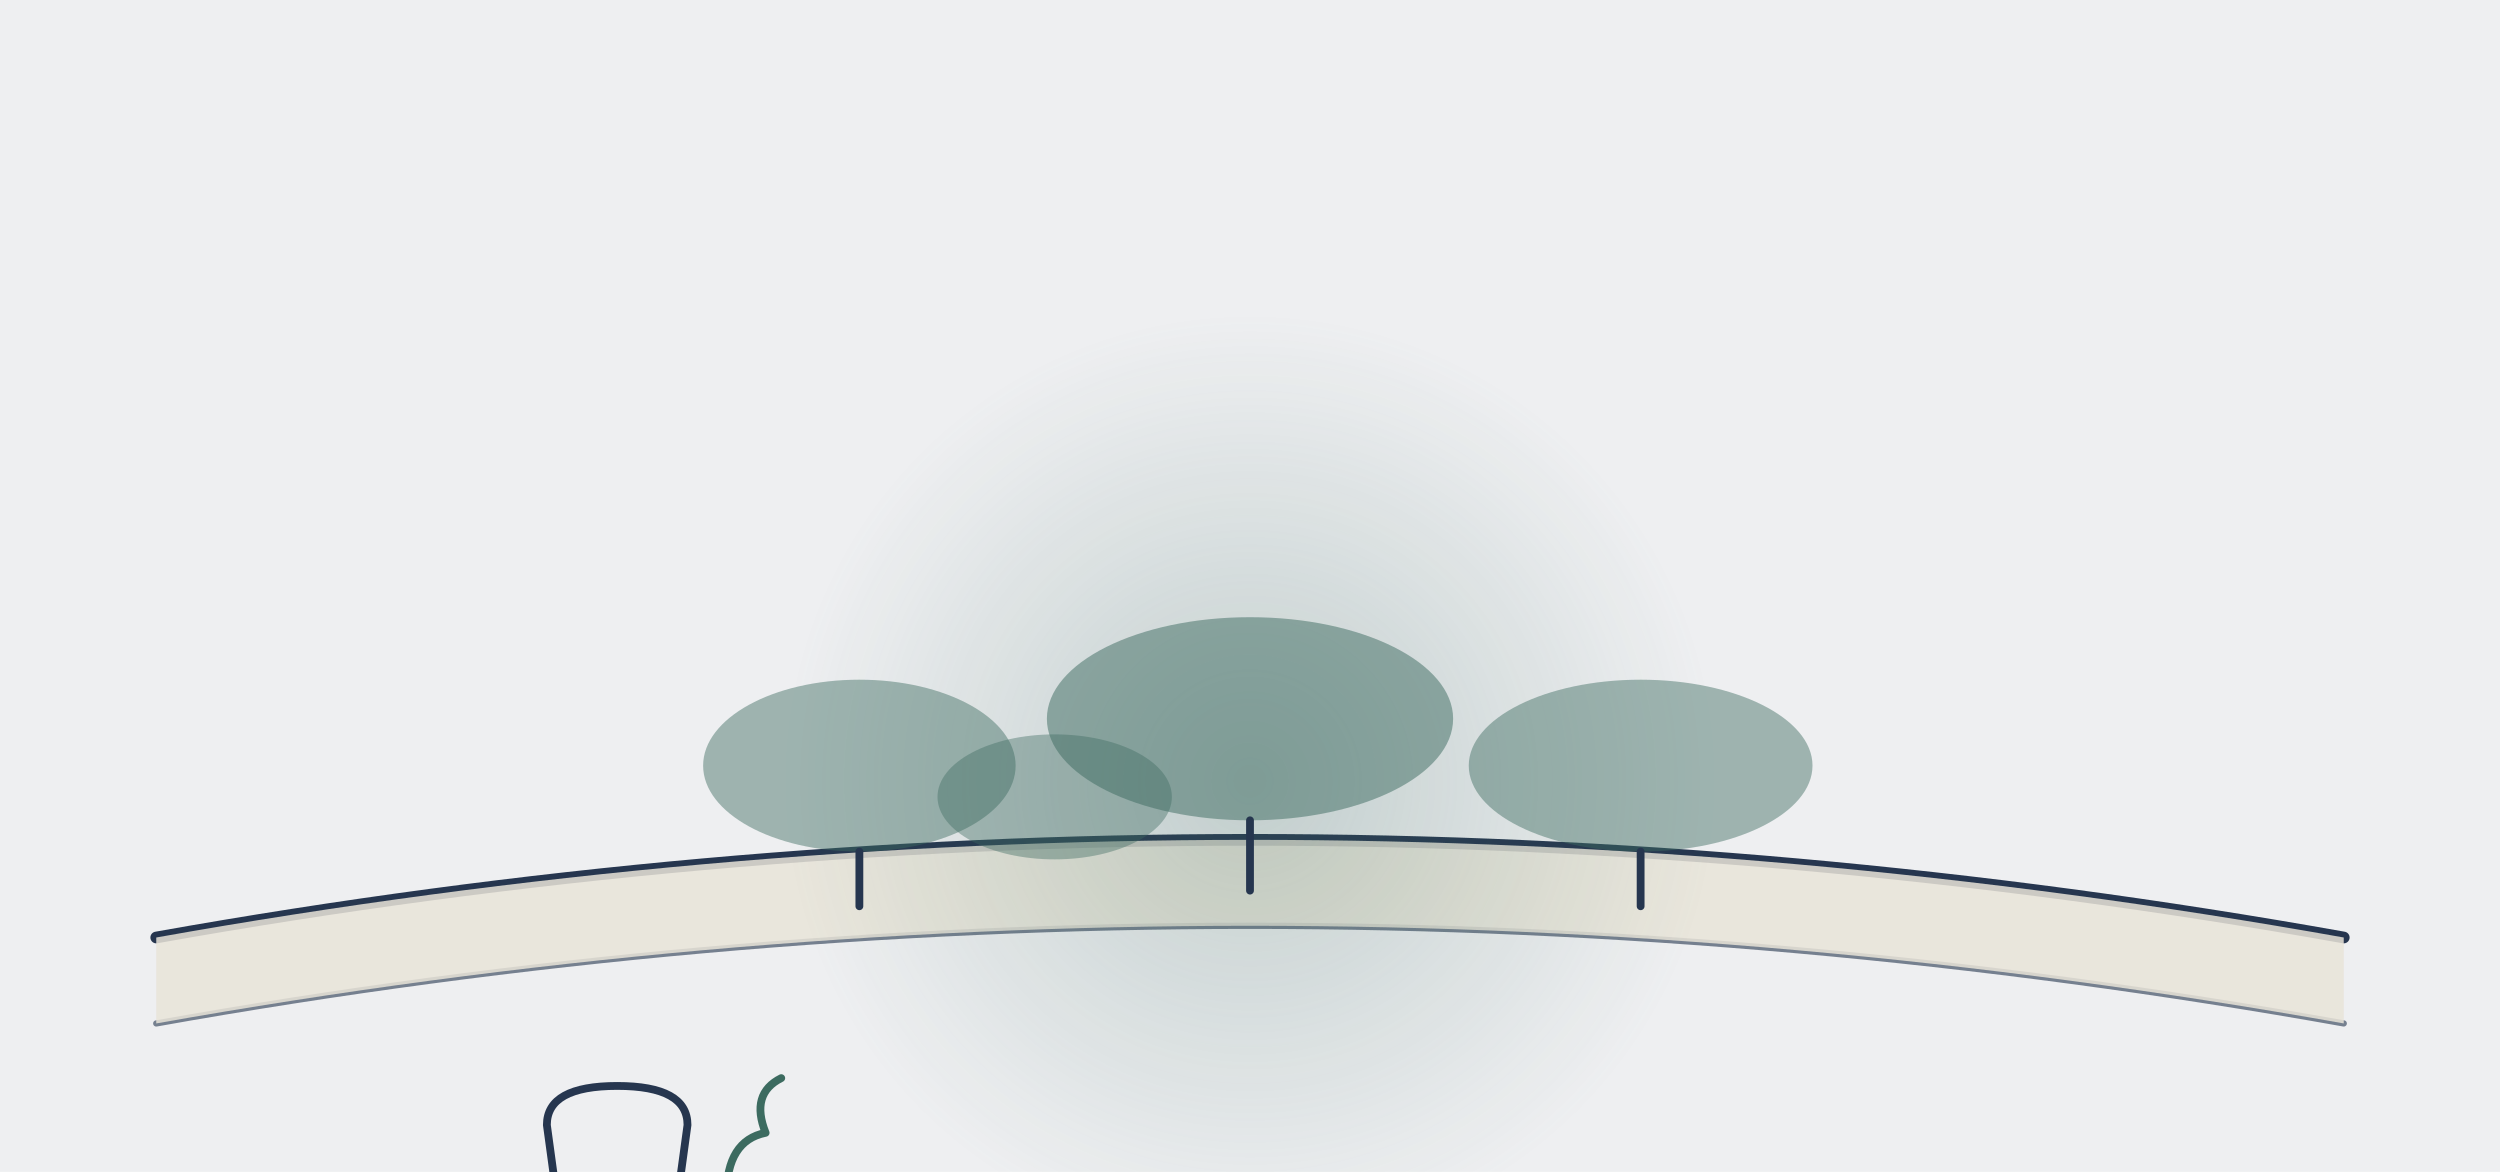
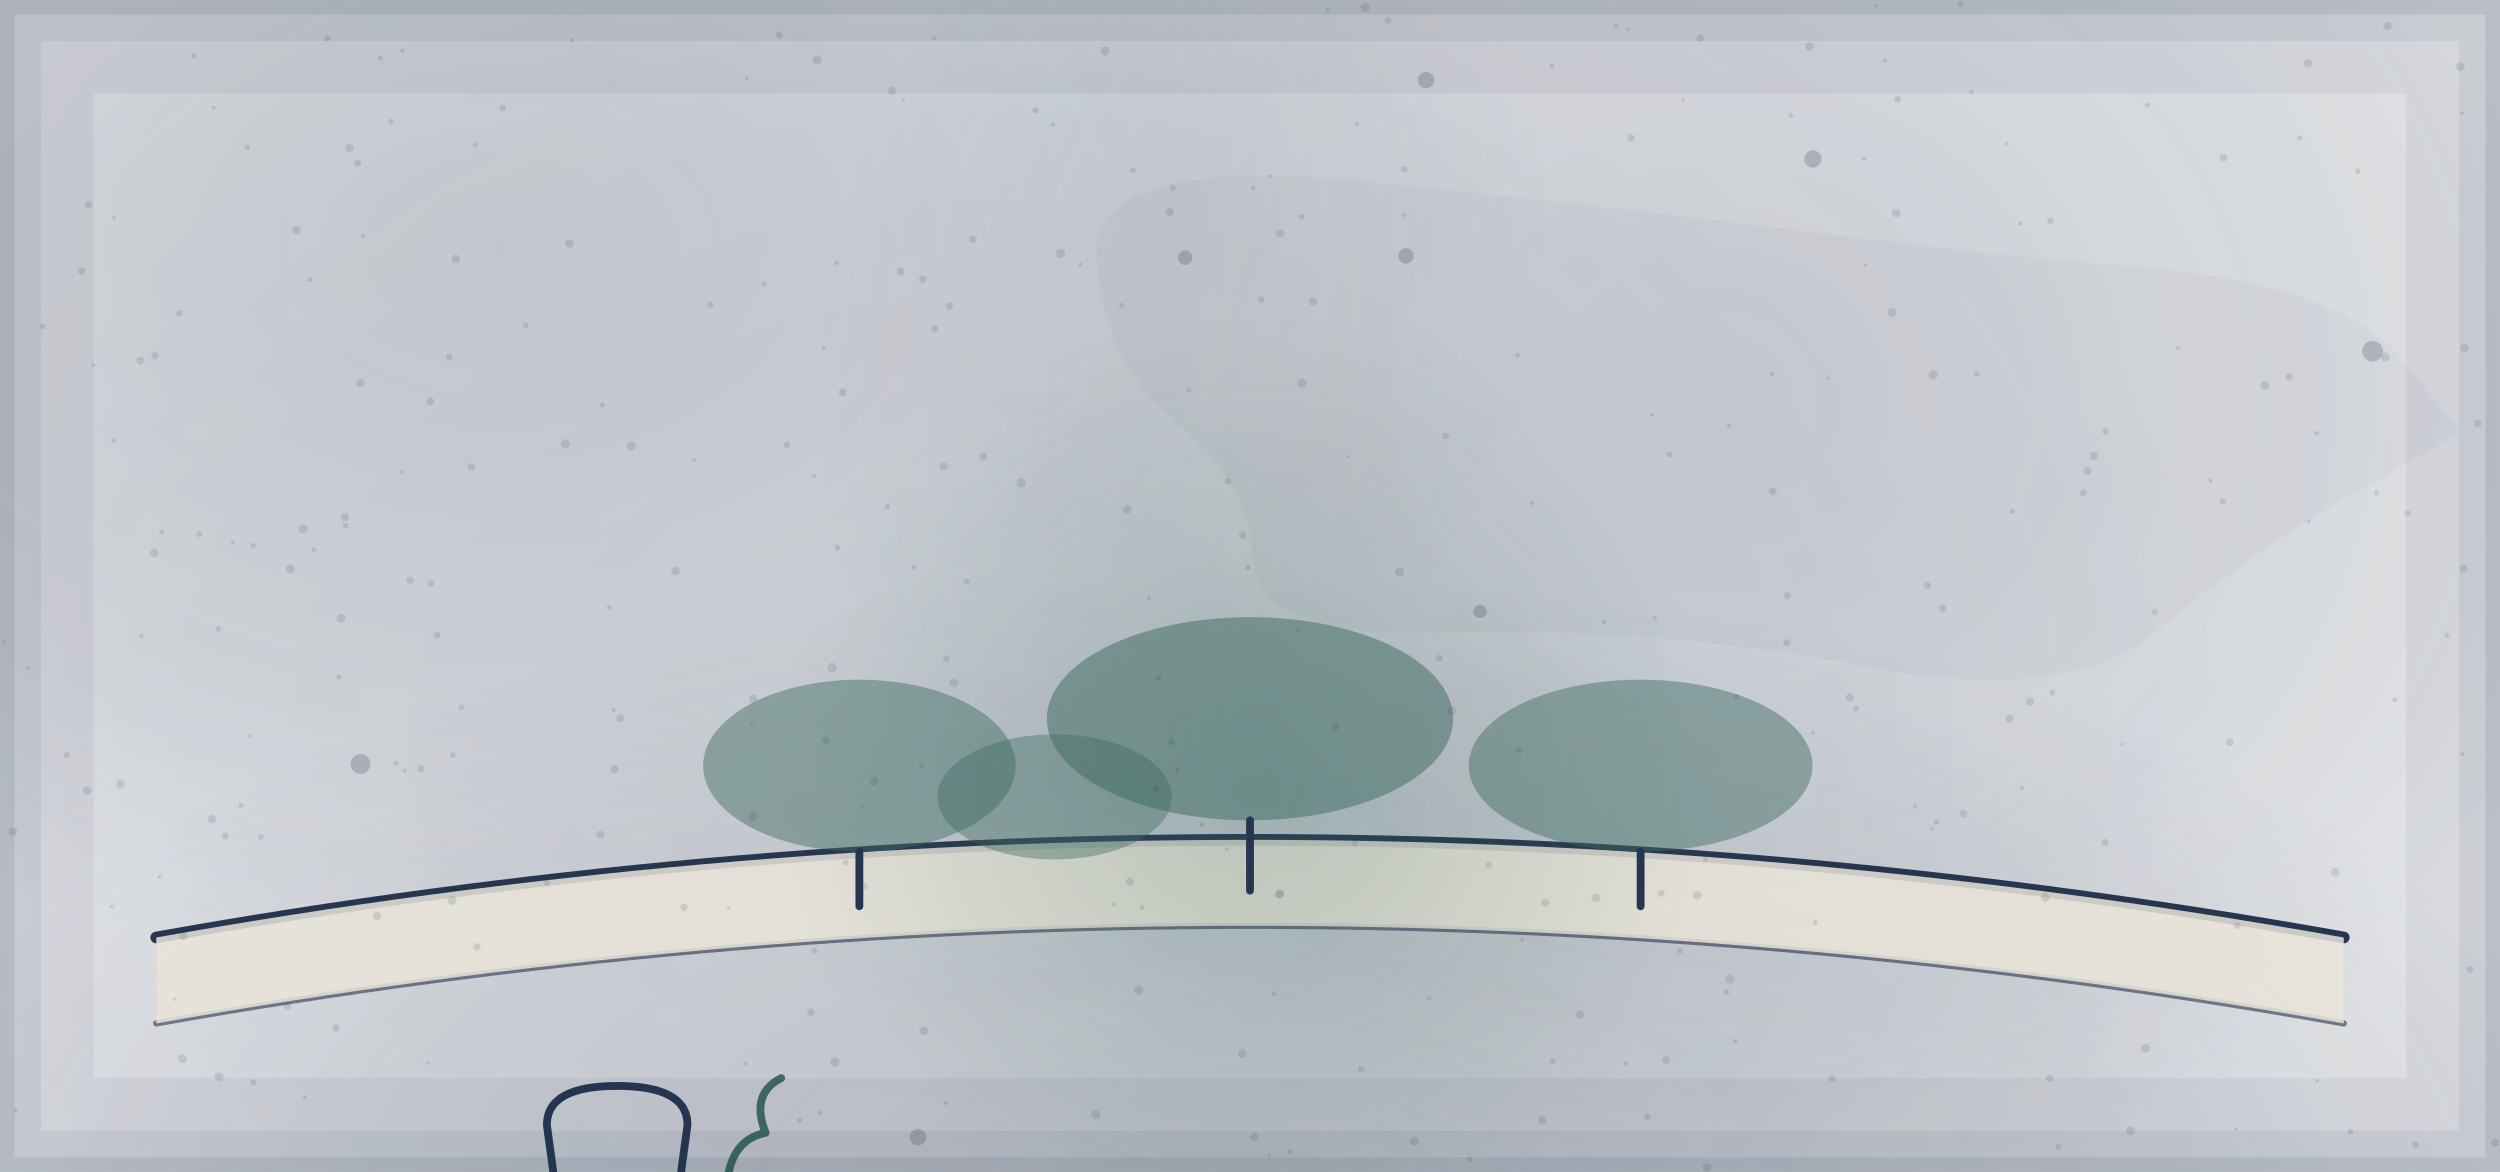
<svg xmlns="http://www.w3.org/2000/svg" viewBox="0 0 640 300">
  <defs>
-     <radialGradient id="g55">
+     <radialGradient id="g488">
      <stop offset="0" stop-color="#3C6B60" stop-opacity="0.25" />
      <stop offset="1" stop-color="#3C6B60" stop-opacity="0" />
    </radialGradient>
+     <radialGradient id="g489">
+       <stop offset="0" stop-color="#26364F" stop-opacity="0.14" />
+       <stop offset="0.65" stop-color="#26364F" stop-opacity="0.077" />
+       <stop offset="1" stop-color="#26364F" stop-opacity="0" />
+     </radialGradient>
+     <radialGradient id="g490">
+       <stop offset="0" stop-color="#26364F" stop-opacity="0.11" />
+       <stop offset="0.65" stop-color="#26364F" stop-opacity="0.061" />
+       <stop offset="1" stop-color="#26364F" stop-opacity="0" />
+     </radialGradient>
+     <radialGradient id="g491">
+       <stop offset="0" stop-color="#26364F" stop-opacity="0.16" />
+       <stop offset="0.65" stop-color="#26364F" stop-opacity="0.088" />
+       <stop offset="1" stop-color="#26364F" stop-opacity="0" />
+     </radialGradient>
+     <radialGradient id="g492">
+       <stop offset="0" stop-color="#26364F" stop-opacity="0.06" />
+       <stop offset="0.65" stop-color="#26364F" stop-opacity="0.033" />
+       <stop offset="1" stop-color="#26364F" stop-opacity="0" />
+     </radialGradient>
  </defs>
+   <rect width="640" height="300" fill="#26364F" fill-opacity="0.060" />
+   <ellipse cx="128.378" cy="62.84" rx="268.8" ry="188.2" fill="url(#g489)" />
+   <ellipse cx="440.433" cy="102.714" rx="230.4" ry="207.4" fill="url(#g490)" />
+   <ellipse cx="320.0" cy="306.0" rx="352.0" ry="158.4" fill="url(#g491)" />
+   <ellipse cx="251.339" cy="191.091" rx="320.0" ry="256.0" fill="url(#g492)" />
+   <path d="M630.0 110.7 Q630.0 110.7 602.5 126.4 Q575.0 142.2 552.2 161.4 Q529.5 180.7 477.3 170.6 Q425.1 160.5 373.3 162.1 Q321.5 163.8 321.0 144.0 Q320.4 124.3 301.5 108.6 Q282.6 92.9 280.7 66.0 Q278.9 39.1 350.7 46.6 Q422.5 54.1 461.6 59.2 Q500.7 64.3 550.1 68.7 Q599.6 73.2 614.8 91.9 Z" fill="#26364F" fill-opacity="0.035" />
  <rect x="0" y="0" width="640" height="300" rx="0" fill="#26364F" fill-opacity="0.08" />
  <path d="M40 240 Q320 190 600 240" fill="none" stroke="#26364F" stroke-width="3" stroke-linecap="round" stroke-linejoin="round" />
  <path d="M40 262 Q320 212 600 262" fill="none" stroke="#26364F" stroke-width="1.6" stroke-linecap="round" stroke-linejoin="round" stroke-opacity="0.6" />
  <path d="M40 240 Q320 190 600 240 L600 262 Q320 212 40 262 Z" fill="#E9E4D8" fill-opacity="0.85" />
-   <circle cx="320" cy="200" r="120" fill="url(#g55)" />
+   <circle cx="320" cy="200" r="120" fill="url(#g488)" />
  <ellipse cx="220" cy="196" rx="40" ry="22" fill="#3C6B60" fill-opacity="0.45" />
  <ellipse cx="320" cy="184" rx="52" ry="26" fill="#3C6B60" fill-opacity="0.5" />
  <ellipse cx="420" cy="196" rx="44" ry="22" fill="#3C6B60" fill-opacity="0.45" />
  <ellipse cx="270" cy="204" rx="30" ry="16" fill="#3C6B60" fill-opacity="0.4" />
  <path d="M220 218 v14 M320 210 v18 M420 218 v14" fill="none" stroke="#26364F" stroke-width="2" stroke-linecap="round" stroke-linejoin="round" />
  <path d="M140 288 q0 -10 18 -10 q18 0 18 10 l-3 22 q-15 7 -30 0 Z" fill="none" stroke="#26364F" stroke-width="2" stroke-linecap="round" stroke-linejoin="round" />
  <path d="M186 306 q0 -14 10 -16 M196 290 q-4 -10 4 -14" fill="none" stroke="#3C6B60" stroke-width="2" stroke-linecap="round" stroke-linejoin="round" />
  <ellipse cx="196" cy="308" rx="12" ry="4" fill="none" stroke="#26364F" stroke-width="1.2" />
  <path d="M0 310 h640" fill="none" stroke="#26364F" stroke-width="0" stroke-linecap="round" stroke-linejoin="round" />
+   <circle cx="355.3" cy="5.2" r="0.84" fill="#26364F" fill-opacity="0.13" />
+   <circle cx="236.0" cy="196.2" r="0.52" fill="#26364F" fill-opacity="0.13" />
+   <circle cx="514.5" cy="184.0" r="1.05" fill="#26364F" fill-opacity="0.13" />
+   <circle cx="40.9" cy="224.5" r="0.51" fill="#26364F" fill-opacity="0.13" />
+   <circle cx="209.9" cy="284.9" r="0.59" fill="#26364F" fill-opacity="0.13" />
+   <circle cx="161.6" cy="114.1" r="1.19" fill="#26364F" fill-opacity="0.13" />
+   <circle cx="221.2" cy="226.9" r="0.93" fill="#26364F" fill-opacity="0.13" />
+   <circle cx="359.5" cy="43.3" r="0.87" fill="#26364F" fill-opacity="0.13" />
+   <circle cx="92.9" cy="60.4" r="0.55" fill="#26364F" fill-opacity="0.13" />
+   <circle cx="80.3" cy="140.7" r="0.60" fill="#26364F" fill-opacity="0.13" />
+   <circle cx="413.7" cy="6.6" r="0.55" fill="#26364F" fill-opacity="0.13" />
+   <circle cx="480.4" cy="1.5" r="0.47" fill="#26364F" fill-opacity="0.13" />
+   <circle cx="145.8" cy="62.3" r="1.06" fill="#26364F" fill-opacity="0.13" />
+   <circle cx="191.2" cy="20.1" r="0.44" fill="#26364F" fill-opacity="0.13" />
+   <circle cx="10.9" cy="83.6" r="0.71" fill="#26364F" fill-opacity="0.13" />
+   <circle cx="485.4" cy="54.6" r="1.12" fill="#26364F" fill-opacity="0.13" />
+   <circle cx="321.1" cy="291.1" r="1.07" fill="#26364F" fill-opacity="0.13" />
+   <circle cx="524.7" cy="276.0" r="0.98" fill="#26364F" fill-opacity="0.13" />
+   <circle cx="630.3" cy="28.9" r="0.44" fill="#26364F" fill-opacity="0.13" />
+   <circle cx="63.3" cy="37.7" r="0.74" fill="#26364F" fill-opacity="0.13" />
+   <circle cx="29.1" cy="112.8" r="0.64" fill="#26364F" fill-opacity="0.13" />
+   <circle cx="358.3" cy="146.4" r="1.19" fill="#26364F" fill-opacity="0.13" />
+   <circle cx="464.1" cy="187.6" r="0.49" fill="#26364F" fill-opacity="0.13" />
+   <circle cx="109.4" cy="272.1" r="0.44" fill="#26364F" fill-opacity="0.13" />
+   <circle cx="397.5" cy="271.7" r="0.78" fill="#26364F" fill-opacity="0.13" />
+   <circle cx="280.5" cy="285.4" r="1.18" fill="#26364F" fill-opacity="0.13" />
+   <circle cx="242.2" cy="282.4" r="0.54" fill="#26364F" fill-opacity="0.13" />
+   <circle cx="140.0" cy="226.0" r="0.80" fill="#26364F" fill-opacity="0.13" />
+   <circle cx="155.9" cy="155.6" r="0.60" fill="#26364F" fill-opacity="0.13" />
+   <circle cx="86.8" cy="173.3" r="0.66" fill="#26364F" fill-opacity="0.13" />
+   <circle cx="211.4" cy="189.6" r="0.98" fill="#26364F" fill-opacity="0.13" />
+   <circle cx="3.3" cy="212.9" r="1.08" fill="#26364F" fill-opacity="0.13" />
+   <circle cx="55.9" cy="161.0" r="0.71" fill="#26364F" fill-opacity="0.13" />
+   <circle cx="597.8" cy="223.3" r="1.10" fill="#26364F" fill-opacity="0.13" />
+   <circle cx="79.3" cy="71.6" r="0.61" fill="#26364F" fill-opacity="0.13" />
+   <circle cx="91.6" cy="41.7" r="0.91" fill="#26364F" fill-opacity="0.13" />
+   <circle cx="61.7" cy="206.2" r="0.64" fill="#26364F" fill-opacity="0.13" />
+   <circle cx="56.1" cy="275.7" r="1.14" fill="#26364F" fill-opacity="0.13" />
+   <circle cx="502.6" cy="208.3" r="1.02" fill="#26364F" fill-opacity="0.13" />
+   <circle cx="36.2" cy="162.8" r="0.50" fill="#26364F" fill-opacity="0.13" />
+   <circle cx="551.6" cy="156.7" r="0.74" fill="#26364F" fill-opacity="0.13" />
+   <circle cx="54.7" cy="27.5" r="0.50" fill="#26364F" fill-opacity="0.13" />
+   <circle cx="107.8" cy="196.8" r="0.93" fill="#26364F" fill-opacity="0.13" />
+   <circle cx="442.0" cy="254.0" r="0.73" fill="#26364F" fill-opacity="0.13" />
+   <circle cx="437.0" cy="298.9" r="1.11" fill="#26364F" fill-opacity="0.13" />
+   <circle cx="362.1" cy="292.2" r="1.15" fill="#26364F" fill-opacity="0.13" />
+   <circle cx="468.1" cy="96.9" r="0.45" fill="#26364F" fill-opacity="0.13" />
+   <circle cx="608.4" cy="126.2" r="0.72" fill="#26364F" fill-opacity="0.13" />
+   <circle cx="318.0" cy="269.7" r="1.09" fill="#26364F" fill-opacity="0.13" />
+   <circle cx="534.4" cy="120.5" r="1.04" fill="#26364F" fill-opacity="0.13" />
+   <circle cx="304.3" cy="100.0" r="0.54" fill="#26364F" fill-opacity="0.13" />
+   <circle cx="314.1" cy="217.3" r="0.48" fill="#26364F" fill-opacity="0.13" />
+   <circle cx="186.5" cy="232.6" r="0.47" fill="#26364F" fill-opacity="0.13" />
+   <circle cx="629.8" cy="17.1" r="1.10" fill="#26364F" fill-opacity="0.13" />
+   <circle cx="120.7" cy="119.5" r="0.96" fill="#26364F" fill-opacity="0.13" />
+   <circle cx="210.8" cy="89.2" r="0.56" fill="#26364F" fill-opacity="0.13" />
+   <circle cx="388.5" cy="90.9" r="0.62" fill="#26364F" fill-opacity="0.13" />
+   <circle cx="495.7" cy="210.4" r="0.66" fill="#26364F" fill-opacity="0.13" />
+   <circle cx="314.4" cy="123.2" r="0.87" fill="#26364F" fill-opacity="0.13" />
+   <circle cx="249.0" cy="61.2" r="0.95" fill="#26364F" fill-opacity="0.13" />
+   <circle cx="239.1" cy="9.8" r="0.60" fill="#26364F" fill-opacity="0.13" />
+   <circle cx="430.1" cy="243.4" r="0.76" fill="#26364F" fill-opacity="0.13" />
+   <circle cx="504.7" cy="23.5" r="0.58" fill="#26364F" fill-opacity="0.13" />
+   <circle cx="208.4" cy="121.8" r="0.47" fill="#26364F" fill-opacity="0.13" />
+   <circle cx="115.0" cy="91.4" r="0.90" fill="#26364F" fill-opacity="0.13" />
+   <circle cx="457.4" cy="164.5" r="0.93" fill="#26364F" fill-opacity="0.13" />
+   <circle cx="73.6" cy="257.6" r="0.98" fill="#26364F" fill-opacity="0.13" />
+   <circle cx="545.4" cy="289.5" r="1.11" fill="#26364F" fill-opacity="0.13" />
+   <circle cx="192.8" cy="178.9" r="1.10" fill="#26364F" fill-opacity="0.13" />
+   <circle cx="66.8" cy="214.3" r="0.76" fill="#26364F" fill-opacity="0.13" />
+   <circle cx="332.2" cy="161.3" r="0.50" fill="#26364F" fill-opacity="0.13" />
+   <circle cx="122.1" cy="242.4" r="0.96" fill="#26364F" fill-opacity="0.13" />
+   <circle cx="110.3" cy="149.4" r="0.88" fill="#26364F" fill-opacity="0.13" />
+   <circle cx="347.3" cy="31.7" r="0.59" fill="#26364F" fill-opacity="0.13" />
+   <circle cx="389.7" cy="240.5" r="0.51" fill="#26364F" fill-opacity="0.13" />
+   <circle cx="436.6" cy="219.9" r="0.65" fill="#26364F" fill-opacity="0.13" />
+   <circle cx="442.6" cy="108.9" r="0.55" fill="#26364F" fill-opacity="0.13" />
+   <circle cx="22.3" cy="202.4" r="1.09" fill="#26364F" fill-opacity="0.13" />
+   <circle cx="175.1" cy="232.3" r="0.94" fill="#26364F" fill-opacity="0.13" />
+   <circle cx="318.1" cy="137.0" r="0.97" fill="#26364F" fill-opacity="0.13" />
+   <circle cx="154.2" cy="103.7" r="0.64" fill="#26364F" fill-opacity="0.13" />
+   <circle cx="101.4" cy="195.4" r="0.64" fill="#26364F" fill-opacity="0.13" />
+   <circle cx="395.6" cy="231.1" r="1.02" fill="#26364F" fill-opacity="0.13" />
+   <circle cx="524.9" cy="56.5" r="0.81" fill="#26364F" fill-opacity="0.13" />
+   <circle cx="588.7" cy="35.3" r="0.71" fill="#26364F" fill-opacity="0.13" />
+   <circle cx="215.7" cy="100.4" r="0.99" fill="#26364F" fill-opacity="0.13" />
+   <circle cx="307.6" cy="211.1" r="0.62" fill="#26364F" fill-opacity="0.13" />
+   <circle cx="208.5" cy="243.4" r="0.80" fill="#26364F" fill-opacity="0.13" />
+   <circle cx="593.1" cy="110.9" r="0.60" fill="#26364F" fill-opacity="0.13" />
+   <circle cx="241.6" cy="119.4" r="1.08" fill="#26364F" fill-opacity="0.13" />
+   <circle cx="209.2" cy="15.3" r="1.17" fill="#26364F" fill-opacity="0.13" />
+   <circle cx="370.1" cy="111.6" r="0.86" fill="#26364F" fill-opacity="0.13" />
+   <circle cx="565.9" cy="123.0" r="0.52" fill="#26364F" fill-opacity="0.13" />
+   <circle cx="513.8" cy="36.8" r="0.46" fill="#26364F" fill-opacity="0.13" />
+   <circle cx="242.3" cy="168.6" r="0.85" fill="#26364F" fill-opacity="0.13" />
+   <circle cx="569.2" cy="40.4" r="0.96" fill="#26364F" fill-opacity="0.13" />
+   <circle cx="610.6" cy="91.4" r="1.12" fill="#26364F" fill-opacity="0.13" />
+   <circle cx="239.3" cy="84.2" r="0.95" fill="#26364F" fill-opacity="0.13" />
+   <circle cx="207.6" cy="259.2" r="0.97" fill="#26364F" fill-opacity="0.13" />
+   <circle cx="593.2" cy="276.6" r="0.48" fill="#26364F" fill-opacity="0.13" />
+   <circle cx="46.9" cy="239.6" r="1.11" fill="#26364F" fill-opacity="0.13" />
+   <circle cx="618.4" cy="293.1" r="0.90" fill="#26364F" fill-opacity="0.13" />
+   <circle cx="296.0" cy="202.0" r="0.77" fill="#26364F" fill-opacity="0.13" />
+   <circle cx="63.9" cy="188.4" r="0.52" fill="#26364F" fill-opacity="0.13" />
+   <circle cx="45.9" cy="80.2" r="0.85" fill="#26364F" fill-opacity="0.13" />
+   <circle cx="35.9" cy="92.3" r="0.99" fill="#26364F" fill-opacity="0.13" />
+   <circle cx="426.5" cy="271.4" r="0.97" fill="#26364F" fill-opacity="0.13" />
+   <circle cx="392.3" cy="128.8" r="0.55" fill="#26364F" fill-opacity="0.13" />
+   <circle cx="591.1" cy="133.4" r="0.52" fill="#26364F" fill-opacity="0.13" />
+   <circle cx="457.6" cy="152.5" r="0.93" fill="#26364F" fill-opacity="0.13" />
+   <circle cx="20.9" cy="69.4" r="0.94" fill="#26364F" fill-opacity="0.13" />
+   <circle cx="336.1" cy="77.2" r="1.09" fill="#26364F" fill-opacity="0.13" />
+   <circle cx="444.3" cy="266.5" r="0.54" fill="#26364F" fill-opacity="0.13" />
+   <circle cx="381.1" cy="221.4" r="0.82" fill="#26364F" fill-opacity="0.13" />
+   <circle cx="410.6" cy="159.2" r="0.64" fill="#26364F" fill-opacity="0.13" />
+   <circle cx="453.7" cy="95.8" r="0.61" fill="#26364F" fill-opacity="0.13" />
+   <circle cx="296.6" cy="173.6" r="0.76" fill="#26364F" fill-opacity="0.13" />
+   <circle cx="177.7" cy="117.7" r="0.51" fill="#26364F" fill-opacity="0.13" />
+   <circle cx="115.7" cy="230.5" r="1.17" fill="#26364F" fill-opacity="0.13" />
+   <circle cx="333.3" cy="98.1" r="1.19" fill="#26364F" fill-opacity="0.13" />
+   <circle cx="423.0" cy="106.2" r="0.44" fill="#26364F" fill-opacity="0.13" />
+   <circle cx="23.9" cy="93.5" r="0.51" fill="#26364F" fill-opacity="0.13" />
+   <circle cx="345.0" cy="116.9" r="0.43" fill="#26364F" fill-opacity="0.13" />
+   <circle cx="549.3" cy="268.4" r="1.13" fill="#26364F" fill-opacity="0.13" />
+   <circle cx="494.6" cy="212.2" r="0.42" fill="#26364F" fill-opacity="0.13" />
+   <circle cx="425.3" cy="228.7" r="0.88" fill="#26364F" fill-opacity="0.13" />
+   <circle cx="192.4" cy="185.1" r="0.46" fill="#26364F" fill-opacity="0.13" />
+   <circle cx="376.2" cy="296.8" r="0.73" fill="#26364F" fill-opacity="0.13" />
+   <circle cx="288.6" cy="130.4" r="1.12" fill="#26364F" fill-opacity="0.13" />
+   <circle cx="590.9" cy="16.2" r="1.11" fill="#26364F" fill-opacity="0.13" />
+   <circle cx="490.2" cy="206.5" r="0.58" fill="#26364F" fill-opacity="0.13" />
+   <circle cx="88.3" cy="132.4" r="1.03" fill="#26364F" fill-opacity="0.13" />
+   <circle cx="482.5" cy="15.5" r="0.59" fill="#26364F" fill-opacity="0.13" />
+   <circle cx="515.2" cy="130.9" r="0.67" fill="#26364F" fill-opacity="0.13" />
+   <circle cx="494.9" cy="95.9" r="1.18" fill="#26364F" fill-opacity="0.13" />
+   <circle cx="294.1" cy="153.2" r="0.54" fill="#26364F" fill-opacity="0.13" />
+   <circle cx="517.3" cy="57.2" r="0.58" fill="#26364F" fill-opacity="0.13" />
+   <circle cx="569.1" cy="128.4" r="0.82" fill="#26364F" fill-opacity="0.13" />
+   <circle cx="216.5" cy="220.8" r="0.72" fill="#26364F" fill-opacity="0.13" />
+   <circle cx="616.4" cy="131.4" r="0.79" fill="#26364F" fill-opacity="0.13" />
+   <circle cx="557.5" cy="89.1" r="0.51" fill="#26364F" fill-opacity="0.13" />
+   <circle cx="485.8" cy="25.4" r="0.88" fill="#26364F" fill-opacity="0.13" />
+   <circle cx="29.2" cy="55.7" r="0.51" fill="#26364F" fill-opacity="0.13" />
+   <circle cx="269.5" cy="31.9" r="0.55" fill="#26364F" fill-opacity="0.13" />
+   <circle cx="349.5" cy="1.9" r="1.16" fill="#26364F" fill-opacity="0.13" />
+   <circle cx="523.6" cy="229.7" r="1.13" fill="#26364F" fill-opacity="0.13" />
+   <circle cx="292.4" cy="232.3" r="0.64" fill="#26364F" fill-opacity="0.13" />
+   <circle cx="416.9" cy="7.5" r="0.42" fill="#26364F" fill-opacity="0.13" />
+   <circle cx="102.9" cy="120.9" r="0.45" fill="#26364F" fill-opacity="0.13" />
+   <circle cx="83.8" cy="9.8" r="0.79" fill="#26364F" fill-opacity="0.13" />
+   <circle cx="301.3" cy="197.3" r="0.57" fill="#26364F" fill-opacity="0.13" />
+   <circle cx="435.3" cy="9.8" r="0.94" fill="#26364F" fill-opacity="0.13" />
+   <circle cx="271.5" cy="64.9" r="1.20" fill="#26364F" fill-opacity="0.13" />
+   <circle cx="201.4" cy="113.9" r="0.87" fill="#26364F" fill-opacity="0.13" />
+   <circle cx="39.7" cy="91.0" r="0.99" fill="#26364F" fill-opacity="0.13" />
+   <circle cx="231.3" cy="25.8" r="0.42" fill="#26364F" fill-opacity="0.13" />
+   <circle cx="371.6" cy="181.9" r="1.17" fill="#26364F" fill-opacity="0.13" />
+   <circle cx="22.7" cy="52.4" r="0.97" fill="#26364F" fill-opacity="0.13" />
+   <circle cx="299.4" cy="54.3" r="1.08" fill="#26364F" fill-opacity="0.13" />
+   <circle cx="59.6" cy="138.9" r="0.49" fill="#26364F" fill-opacity="0.13" />
+   <circle cx="394.8" cy="286.8" r="1.10" fill="#26364F" fill-opacity="0.13" />
+   <circle cx="213.0" cy="170.9" r="1.19" fill="#26364F" fill-opacity="0.13" />
+   <circle cx="579.8" cy="98.7" r="1.13" fill="#26364F" fill-opacity="0.13" />
+   <circle cx="103.6" cy="197.3" r="0.49" fill="#26364F" fill-opacity="0.13" />
+   <circle cx="213.7" cy="271.9" r="1.20" fill="#26364F" fill-opacity="0.13" />
+   <circle cx="526.9" cy="293.6" r="0.77" fill="#26364F" fill-opacity="0.13" />
+   <circle cx="290.0" cy="43.6" r="0.75" fill="#26364F" fill-opacity="0.13" />
+   <circle cx="128.7" cy="27.6" r="0.86" fill="#26364F" fill-opacity="0.13" />
+   <circle cx="326.1" cy="254.4" r="0.63" fill="#26364F" fill-opacity="0.13" />
+   <circle cx="300.3" cy="48.1" r="0.77" fill="#26364F" fill-opacity="0.13" />
+   <circle cx="220.9" cy="206.6" r="0.49" fill="#26364F" fill-opacity="0.13" />
+   <circle cx="146.5" cy="10.3" r="0.56" fill="#26364F" fill-opacity="0.13" />
+   <circle cx="444.6" cy="178.4" r="0.70" fill="#26364F" fill-opacity="0.13" />
+   <circle cx="158.8" cy="183.8" r="1.04" fill="#26364F" fill-opacity="0.13" />
+   <circle cx="630.6" cy="145.5" r="1.04" fill="#26364F" fill-opacity="0.13" />
+   <circle cx="324.9" cy="295.6" r="0.48" fill="#26364F" fill-opacity="0.13" />
+   <circle cx="57.6" cy="214.1" r="0.88" fill="#26364F" fill-opacity="0.13" />
+   <circle cx="630.4" cy="193.1" r="0.46" fill="#26364F" fill-opacity="0.13" />
+   <circle cx="434.5" cy="229.2" r="1.13" fill="#26364F" fill-opacity="0.13" />
+   <circle cx="319.5" cy="145.3" r="0.70" fill="#26364F" fill-opacity="0.13" />
+   <circle cx="533.3" cy="126.2" r="0.90" fill="#26364F" fill-opacity="0.13" />
+   <circle cx="1.0" cy="164.3" r="0.47" fill="#26364F" fill-opacity="0.13" />
+   <circle cx="289.3" cy="225.7" r="1.08" fill="#26364F" fill-opacity="0.13" />
+   <circle cx="586.0" cy="96.5" r="0.99" fill="#26364F" fill-opacity="0.13" />
+   <circle cx="430.9" cy="25.7" r="0.43" fill="#26364F" fill-opacity="0.13" />
+   <circle cx="322.9" cy="76.7" r="0.77" fill="#26364F" fill-opacity="0.13" />
+   <circle cx="64.8" cy="139.6" r="0.66" fill="#26364F" fill-opacity="0.13" />
+   <circle cx="473.6" cy="178.6" r="1.08" fill="#26364F" fill-opacity="0.13" />
+   <circle cx="46.7" cy="271.0" r="1.13" fill="#26364F" fill-opacity="0.13" />
+   <circle cx="477.2" cy="40.7" r="0.58" fill="#26364F" fill-opacity="0.13" />
+   <circle cx="368.5" cy="168.5" r="0.91" fill="#26364F" fill-opacity="0.13" />
+   <circle cx="341.9" cy="186.1" r="0.90" fill="#26364F" fill-opacity="0.13" />
+   <circle cx="484.4" cy="80.0" r="1.17" fill="#26364F" fill-opacity="0.13" />
+   <circle cx="276.6" cy="67.7" r="0.56" fill="#26364F" fill-opacity="0.13" />
+   <circle cx="195.6" cy="72.8" r="0.62" fill="#26364F" fill-opacity="0.13" />
+   <circle cx="144.7" cy="113.6" r="1.15" fill="#26364F" fill-opacity="0.13" />
+   <circle cx="236.5" cy="263.9" r="1.08" fill="#26364F" fill-opacity="0.13" />
+   <circle cx="417.5" cy="35.3" r="0.93" fill="#26364F" fill-opacity="0.13" />
+   <circle cx="87.3" cy="158.3" r="1.13" fill="#26364F" fill-opacity="0.13" />
+   <circle cx="204.7" cy="286.8" r="0.71" fill="#26364F" fill-opacity="0.13" />
+   <circle cx="506.0" cy="95.7" r="0.71" fill="#26364F" fill-opacity="0.13" />
+   <circle cx="330.2" cy="294.9" r="0.66" fill="#26364F" fill-opacity="0.13" />
+   <circle cx="181.8" cy="78.0" r="0.85" fill="#26364F" fill-opacity="0.13" />
+   <circle cx="339.9" cy="2.5" r="0.52" fill="#26364F" fill-opacity="0.13" />
+   <circle cx="157.1" cy="181.8" r="0.55" fill="#26364F" fill-opacity="0.13" />
+   <circle cx="110.2" cy="102.8" r="0.97" fill="#26364F" fill-opacity="0.13" />
+   <circle cx="261.4" cy="123.6" r="1.20" fill="#26364F" fill-opacity="0.13" />
+   <circle cx="638.7" cy="292.5" r="1.00" fill="#26364F" fill-opacity="0.13" />
+   <circle cx="97.4" cy="14.9" r="0.66" fill="#26364F" fill-opacity="0.13" />
+   <circle cx="327.7" cy="59.8" r="1.07" fill="#26364F" fill-opacity="0.13" />
+   <circle cx="78.0" cy="280.9" r="0.48" fill="#26364F" fill-opacity="0.13" />
+   <circle cx="74.3" cy="145.6" r="1.17" fill="#26364F" fill-opacity="0.13" />
+   <circle cx="247.5" cy="148.8" r="0.75" fill="#26364F" fill-opacity="0.13" />
+   <circle cx="49.7" cy="14.3" r="0.65" fill="#26364F" fill-opacity="0.13" />
+   <circle cx="121.6" cy="37.1" r="0.64" fill="#26364F" fill-opacity="0.13" />
+   <circle cx="88.5" cy="134.6" r="0.76" fill="#26364F" fill-opacity="0.13" />
+   <circle cx="634.3" cy="108.4" r="0.96" fill="#26364F" fill-opacity="0.13" />
+   <circle cx="464.7" cy="236.2" r="0.61" fill="#26364F" fill-opacity="0.13" />
+   <circle cx="111.9" cy="162.6" r="0.91" fill="#26364F" fill-opacity="0.13" />
+   <circle cx="44.7" cy="255.8" r="0.45" fill="#26364F" fill-opacity="0.13" />
+   <circle cx="285.2" cy="231.5" r="0.53" fill="#26364F" fill-opacity="0.13" />
+   <circle cx="572.7" cy="237.0" r="0.91" fill="#26364F" fill-opacity="0.13" />
+   <circle cx="325.2" cy="45.1" r="0.53" fill="#26364F" fill-opacity="0.13" />
+   <circle cx="539.0" cy="110.4" r="0.80" fill="#26364F" fill-opacity="0.13" />
+   <circle cx="75.9" cy="58.9" r="1.08" fill="#26364F" fill-opacity="0.13" />
+   <circle cx="214.4" cy="140.2" r="0.74" fill="#26364F" fill-opacity="0.13" />
+   <circle cx="603.6" cy="43.8" r="0.71" fill="#26364F" fill-opacity="0.13" />
+   <circle cx="214.2" cy="67.3" r="0.59" fill="#26364F" fill-opacity="0.13" />
+   <circle cx="549.7" cy="26.9" r="0.64" fill="#26364F" fill-opacity="0.13" />
+   <circle cx="199.5" cy="8.9" r="0.92" fill="#26364F" fill-opacity="0.13" />
+   <circle cx="236.2" cy="71.5" r="0.94" fill="#26364F" fill-opacity="0.13" />
+   <circle cx="517.6" cy="201.7" r="0.54" fill="#26364F" fill-opacity="0.13" />
+   <circle cx="427.4" cy="116.4" r="0.70" fill="#26364F" fill-opacity="0.13" />
+   <circle cx="115.9" cy="193.3" r="0.75" fill="#26364F" fill-opacity="0.13" />
+   <circle cx="388.8" cy="192.0" r="0.82" fill="#26364F" fill-opacity="0.13" />
+   <circle cx="299.9" cy="190.0" r="0.85" fill="#26364F" fill-opacity="0.13" />
+   <circle cx="243.0" cy="78.4" r="0.98" fill="#26364F" fill-opacity="0.13" />
+   <circle cx="538.9" cy="215.7" r="0.92" fill="#26364F" fill-opacity="0.13" />
+   <circle cx="116.7" cy="66.3" r="1.07" fill="#26364F" fill-opacity="0.13" />
+   <circle cx="421.7" cy="285.9" r="0.82" fill="#26364F" fill-opacity="0.13" />
+   <circle cx="333.2" cy="55.5" r="0.75" fill="#26364F" fill-opacity="0.13" />
+   <circle cx="519.7" cy="179.6" r="1.09" fill="#26364F" fill-opacity="0.13" />
+   <circle cx="77.6" cy="135.4" r="1.20" fill="#26364F" fill-opacity="0.13" />
+   <circle cx="463.2" cy="11.9" r="1.11" fill="#26364F" fill-opacity="0.13" />
+   <circle cx="497.3" cy="155.7" r="1.00" fill="#26364F" fill-opacity="0.13" />
+   <circle cx="632.3" cy="248.2" r="0.91" fill="#26364F" fill-opacity="0.13" />
+   <circle cx="525.4" cy="177.3" r="0.72" fill="#26364F" fill-opacity="0.13" />
+   <circle cx="157.3" cy="196.9" r="1.07" fill="#26364F" fill-opacity="0.13" />
+   <circle cx="244.2" cy="174.8" r="1.08" fill="#26364F" fill-opacity="0.13" />
+   <circle cx="234.0" cy="145.2" r="0.64" fill="#26364F" fill-opacity="0.13" />
+   <circle cx="100.1" cy="31.1" r="0.69" fill="#26364F" fill-opacity="0.13" />
+   <circle cx="228.3" cy="23.3" r="1.03" fill="#26364F" fill-opacity="0.13" />
+   <circle cx="96.5" cy="234.5" r="1.10" fill="#26364F" fill-opacity="0.13" />
+   <circle cx="416.1" cy="272.3" r="0.56" fill="#26364F" fill-opacity="0.13" />
+   <circle cx="453.8" cy="125.8" r="1.03" fill="#26364F" fill-opacity="0.13" />
+   <circle cx="265.1" cy="28.2" r="0.82" fill="#26364F" fill-opacity="0.13" />
+   <circle cx="134.6" cy="83.3" r="0.78" fill="#26364F" fill-opacity="0.13" />
+   <circle cx="291.5" cy="253.5" r="1.18" fill="#26364F" fill-opacity="0.13" />
+   <circle cx="4.0" cy="284.4" r="0.59" fill="#26364F" fill-opacity="0.13" />
+   <circle cx="613.1" cy="179.1" r="0.66" fill="#26364F" fill-opacity="0.13" />
+   <circle cx="348.5" cy="273.7" r="0.89" fill="#26364F" fill-opacity="0.13" />
+   <circle cx="572.3" cy="289.0" r="0.46" fill="#26364F" fill-opacity="0.13" />
+   <circle cx="64.9" cy="277.1" r="0.78" fill="#26364F" fill-opacity="0.13" />
+   <circle cx="251.7" cy="116.8" r="0.99" fill="#26364F" fill-opacity="0.13" />
+   <circle cx="92.3" cy="98.0" r="1.08" fill="#26364F" fill-opacity="0.13" />
+   <circle cx="469.0" cy="276.1" r="0.91" fill="#26364F" fill-opacity="0.13" />
+   <circle cx="630.9" cy="89.1" r="1.08" fill="#26364F" fill-opacity="0.13" />
+   <circle cx="611.2" cy="6.7" r="1.08" fill="#26364F" fill-opacity="0.13" />
+   <circle cx="41.5" cy="136.2" r="0.63" fill="#26364F" fill-opacity="0.13" />
+   <circle cx="282.9" cy="13.1" r="1.15" fill="#26364F" fill-opacity="0.13" />
+   <circle cx="536.0" cy="116.7" r="1.10" fill="#26364F" fill-opacity="0.13" />
+   <circle cx="105.0" cy="148.6" r="0.96" fill="#26364F" fill-opacity="0.13" />
+   <circle cx="543.4" cy="190.5" r="0.44" fill="#26364F" fill-opacity="0.13" />
+   <circle cx="493.4" cy="149.9" r="0.93" fill="#26364F" fill-opacity="0.13" />
+   <circle cx="28.6" cy="232.1" r="0.50" fill="#26364F" fill-opacity="0.13" />
+   <circle cx="172.9" cy="146.2" r="1.13" fill="#26364F" fill-opacity="0.13" />
+   <circle cx="475.1" cy="181.4" r="0.76" fill="#26364F" fill-opacity="0.13" />
+   <circle cx="477.5" cy="67.8" r="0.41" fill="#26364F" fill-opacity="0.13" />
+   <circle cx="570.8" cy="190.0" r="1.06" fill="#26364F" fill-opacity="0.13" />
+   <circle cx="287.2" cy="78.2" r="0.67" fill="#26364F" fill-opacity="0.13" />
+   <circle cx="190.8" cy="272.3" r="0.52" fill="#26364F" fill-opacity="0.13" />
+   <circle cx="397.3" cy="17.0" r="0.67" fill="#26364F" fill-opacity="0.13" />
+   <circle cx="227.2" cy="129.7" r="0.68" fill="#26364F" fill-opacity="0.13" />
+   <circle cx="404.4" cy="259.8" r="1.06" fill="#26364F" fill-opacity="0.13" />
+   <circle cx="359.3" cy="55.1" r="0.51" fill="#26364F" fill-opacity="0.13" />
+   <circle cx="223.8" cy="200.0" r="1.16" fill="#26364F" fill-opacity="0.13" />
+   <circle cx="423.6" cy="158.3" r="0.61" fill="#26364F" fill-opacity="0.13" />
+   <circle cx="103.0" cy="13.0" r="0.60" fill="#26364F" fill-opacity="0.13" />
+   <circle cx="458.5" cy="29.5" r="0.63" fill="#26364F" fill-opacity="0.13" />
+   <circle cx="408.5" cy="229.9" r="1.12" fill="#26364F" fill-opacity="0.13" />
+   <circle cx="501.9" cy="0.9" r="0.81" fill="#26364F" fill-opacity="0.13" />
+   <circle cx="320.8" cy="48.2" r="0.56" fill="#26364F" fill-opacity="0.13" />
+   <circle cx="153.7" cy="213.7" r="1.05" fill="#26364F" fill-opacity="0.13" />
+   <circle cx="118.1" cy="181.1" r="0.73" fill="#26364F" fill-opacity="0.13" />
+   <circle cx="51.0" cy="136.7" r="0.78" fill="#26364F" fill-opacity="0.13" />
+   <circle cx="626.4" cy="162.6" r="0.63" fill="#26364F" fill-opacity="0.13" />
+   <circle cx="601.7" cy="289.7" r="0.78" fill="#26364F" fill-opacity="0.13" />
+   <circle cx="192.8" cy="209.1" r="1.13" fill="#26364F" fill-opacity="0.13" />
+   <circle cx="17.1" cy="193.3" r="0.80" fill="#26364F" fill-opacity="0.13" />
+   <circle cx="89.5" cy="37.8" r="1.11" fill="#26364F" fill-opacity="0.13" />
+   <circle cx="442.9" cy="250.7" r="1.15" fill="#26364F" fill-opacity="0.13" />
+   <circle cx="54.3" cy="209.7" r="1.07" fill="#26364F" fill-opacity="0.13" />
+   <circle cx="86.0" cy="263.2" r="0.95" fill="#26364F" fill-opacity="0.13" />
+   <circle cx="365.9" cy="255.7" r="0.57" fill="#26364F" fill-opacity="0.13" />
+   <circle cx="346.8" cy="215.9" r="0.82" fill="#26364F" fill-opacity="0.13" />
+   <circle cx="7.2" cy="171.0" r="0.50" fill="#26364F" fill-opacity="0.13" />
+   <circle cx="30.9" cy="200.7" r="1.09" fill="#26364F" fill-opacity="0.13" />
+   <circle cx="230.6" cy="69.5" r="1.02" fill="#26364F" fill-opacity="0.13" />
+   <circle cx="39.5" cy="141.6" r="1.08" fill="#26364F" fill-opacity="0.13" />
+   <circle cx="303.4" cy="66.0" r="1.85" fill="#26364F" fill-opacity="0.22" />
+   <circle cx="327.6" cy="228.9" r="1.11" fill="#26364F" fill-opacity="0.22" />
+   <circle cx="359.9" cy="65.5" r="1.97" fill="#26364F" fill-opacity="0.22" />
+   <circle cx="92.3" cy="195.6" r="2.55" fill="#26364F" fill-opacity="0.22" />
+   <circle cx="464.1" cy="40.7" r="2.21" fill="#26364F" fill-opacity="0.22" />
+   <circle cx="365.1" cy="20.5" r="2.10" fill="#26364F" fill-opacity="0.22" />
+   <circle cx="607.4" cy="89.9" r="2.65" fill="#26364F" fill-opacity="0.22" />
+   <circle cx="378.9" cy="156.5" r="1.71" fill="#26364F" fill-opacity="0.22" />
+   <circle cx="235.0" cy="291.1" r="2.10" fill="#26364F" fill-opacity="0.22" />
+   <rect x="0" y="0" width="640" height="300" fill="none" stroke="#26364F" stroke-width="48.0" stroke-opacity="0.055" />
+   <rect x="0" y="0" width="640" height="300" fill="none" stroke="#26364F" stroke-width="21" stroke-opacity="0.07" />
+   <rect x="0" y="0" width="640" height="300" fill="none" stroke="#26364F" stroke-width="7.5" stroke-opacity="0.10" />
</svg>
